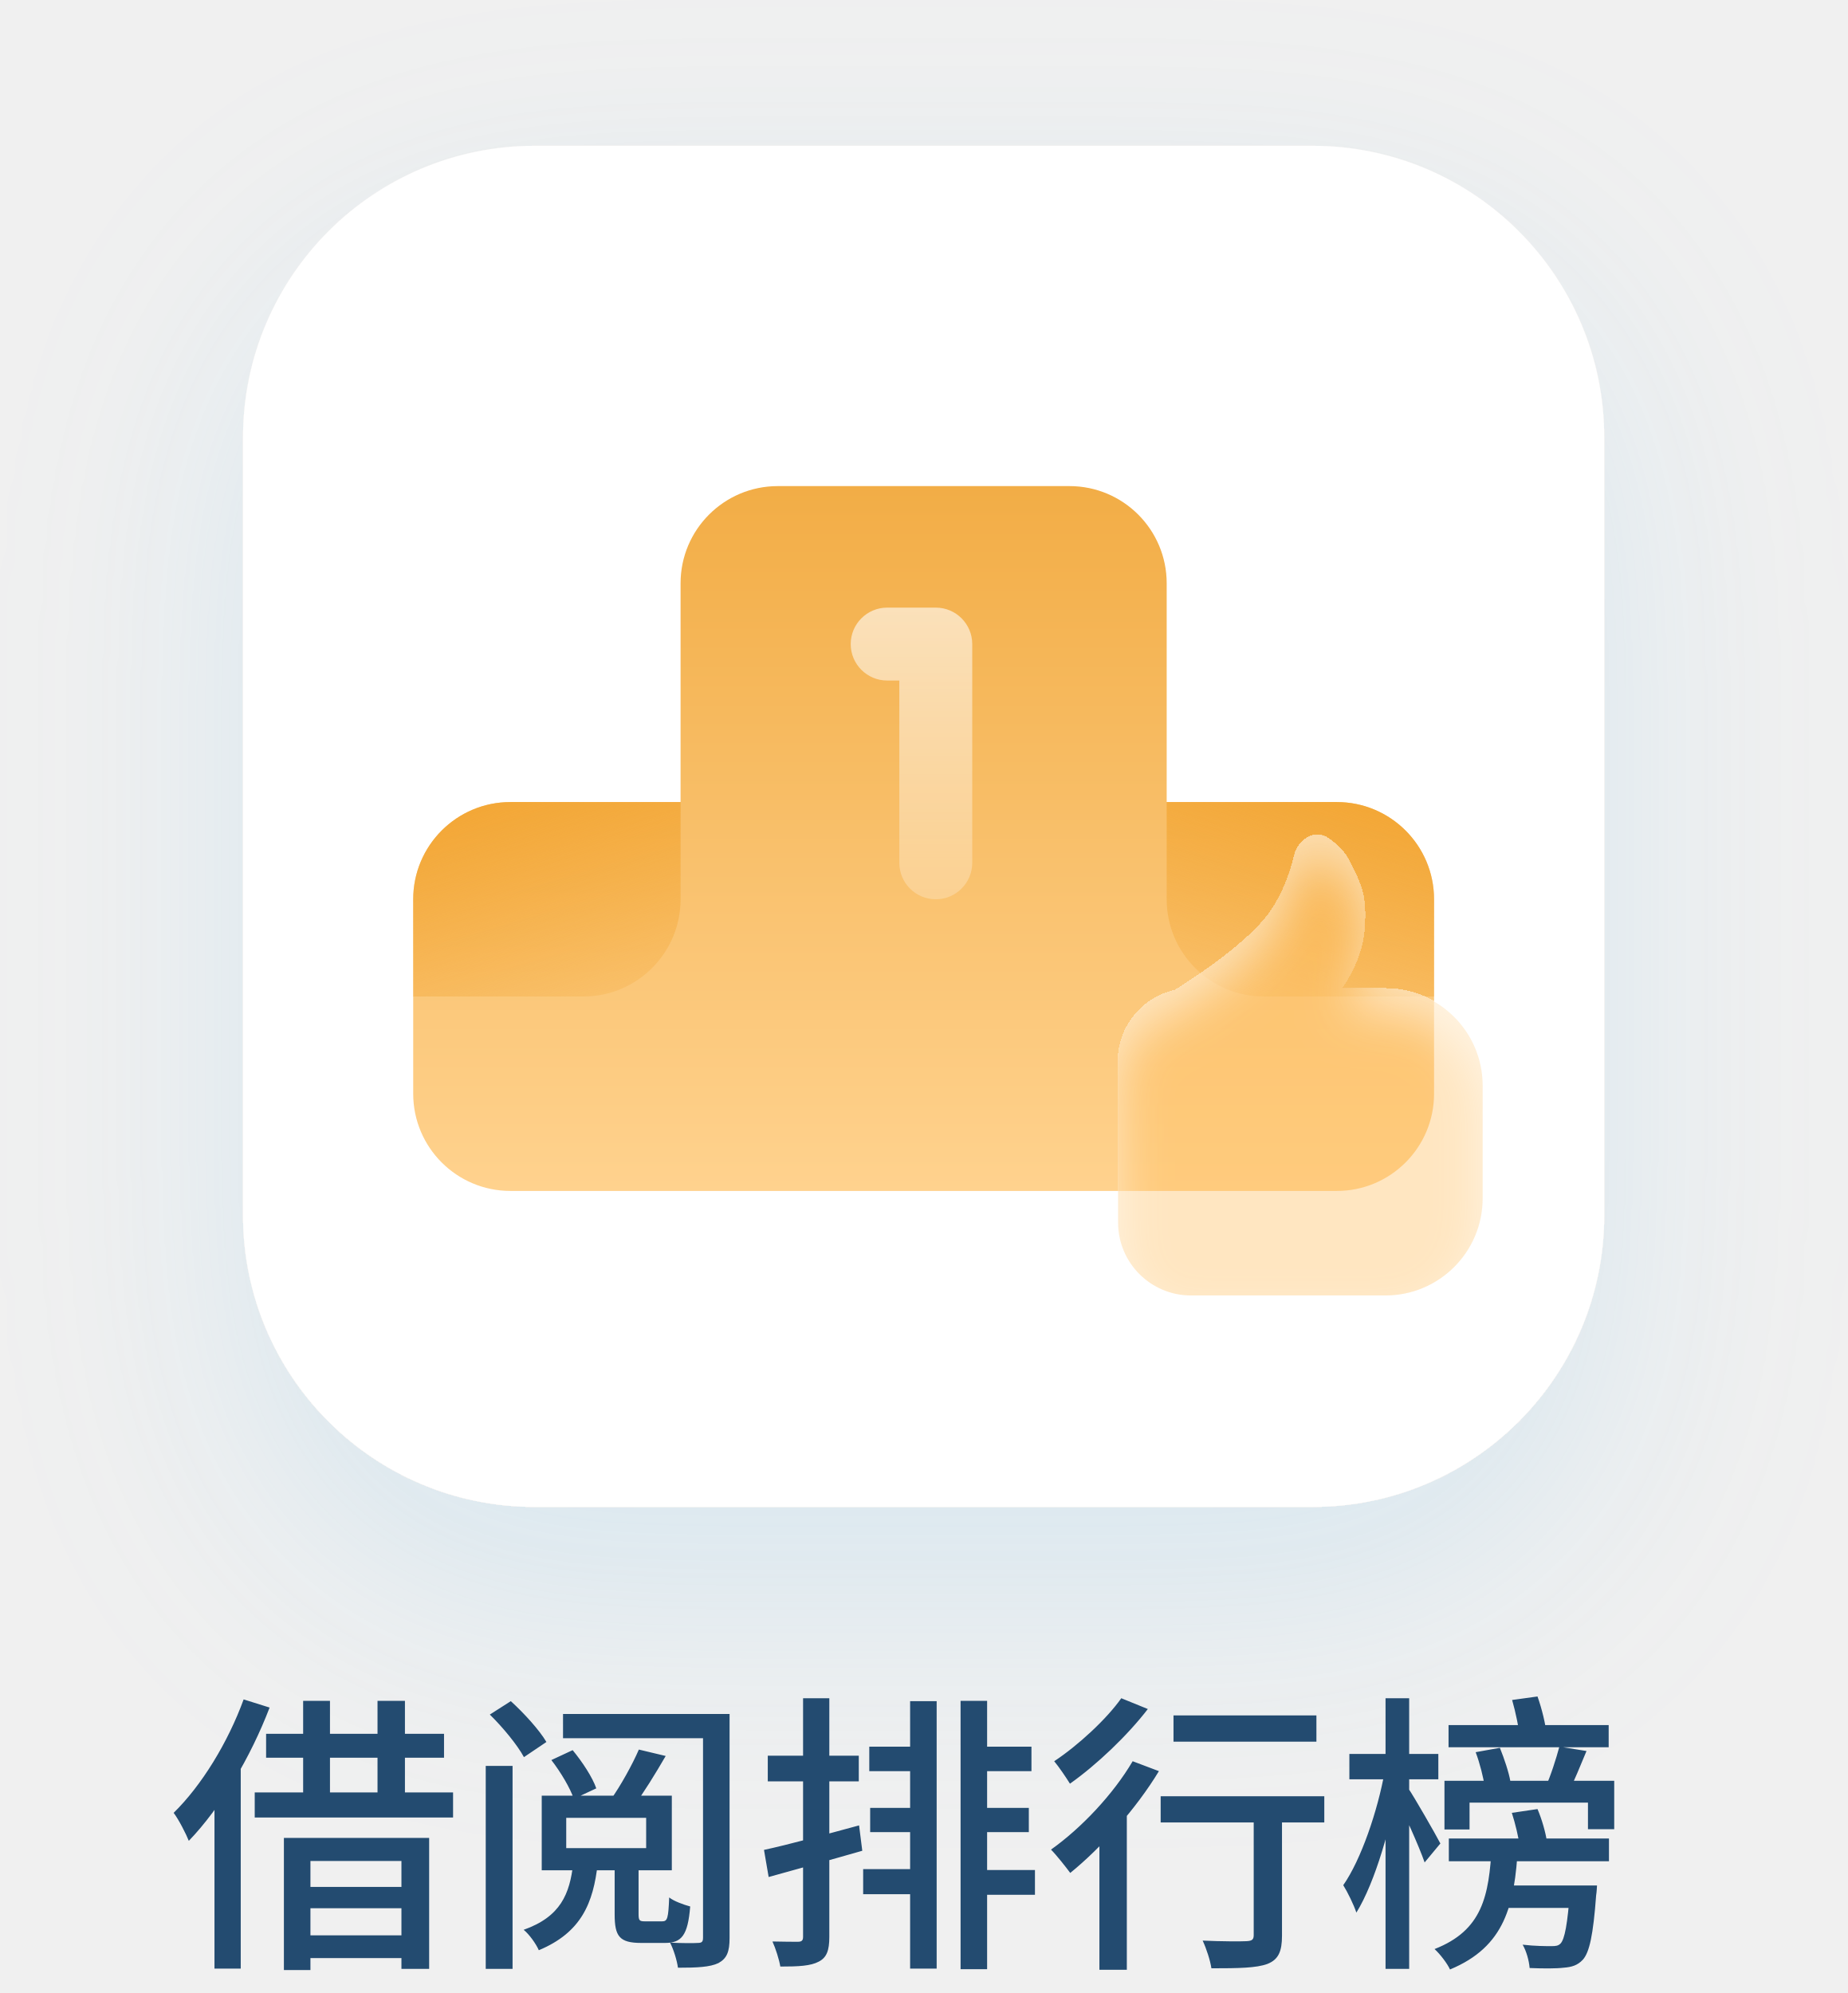
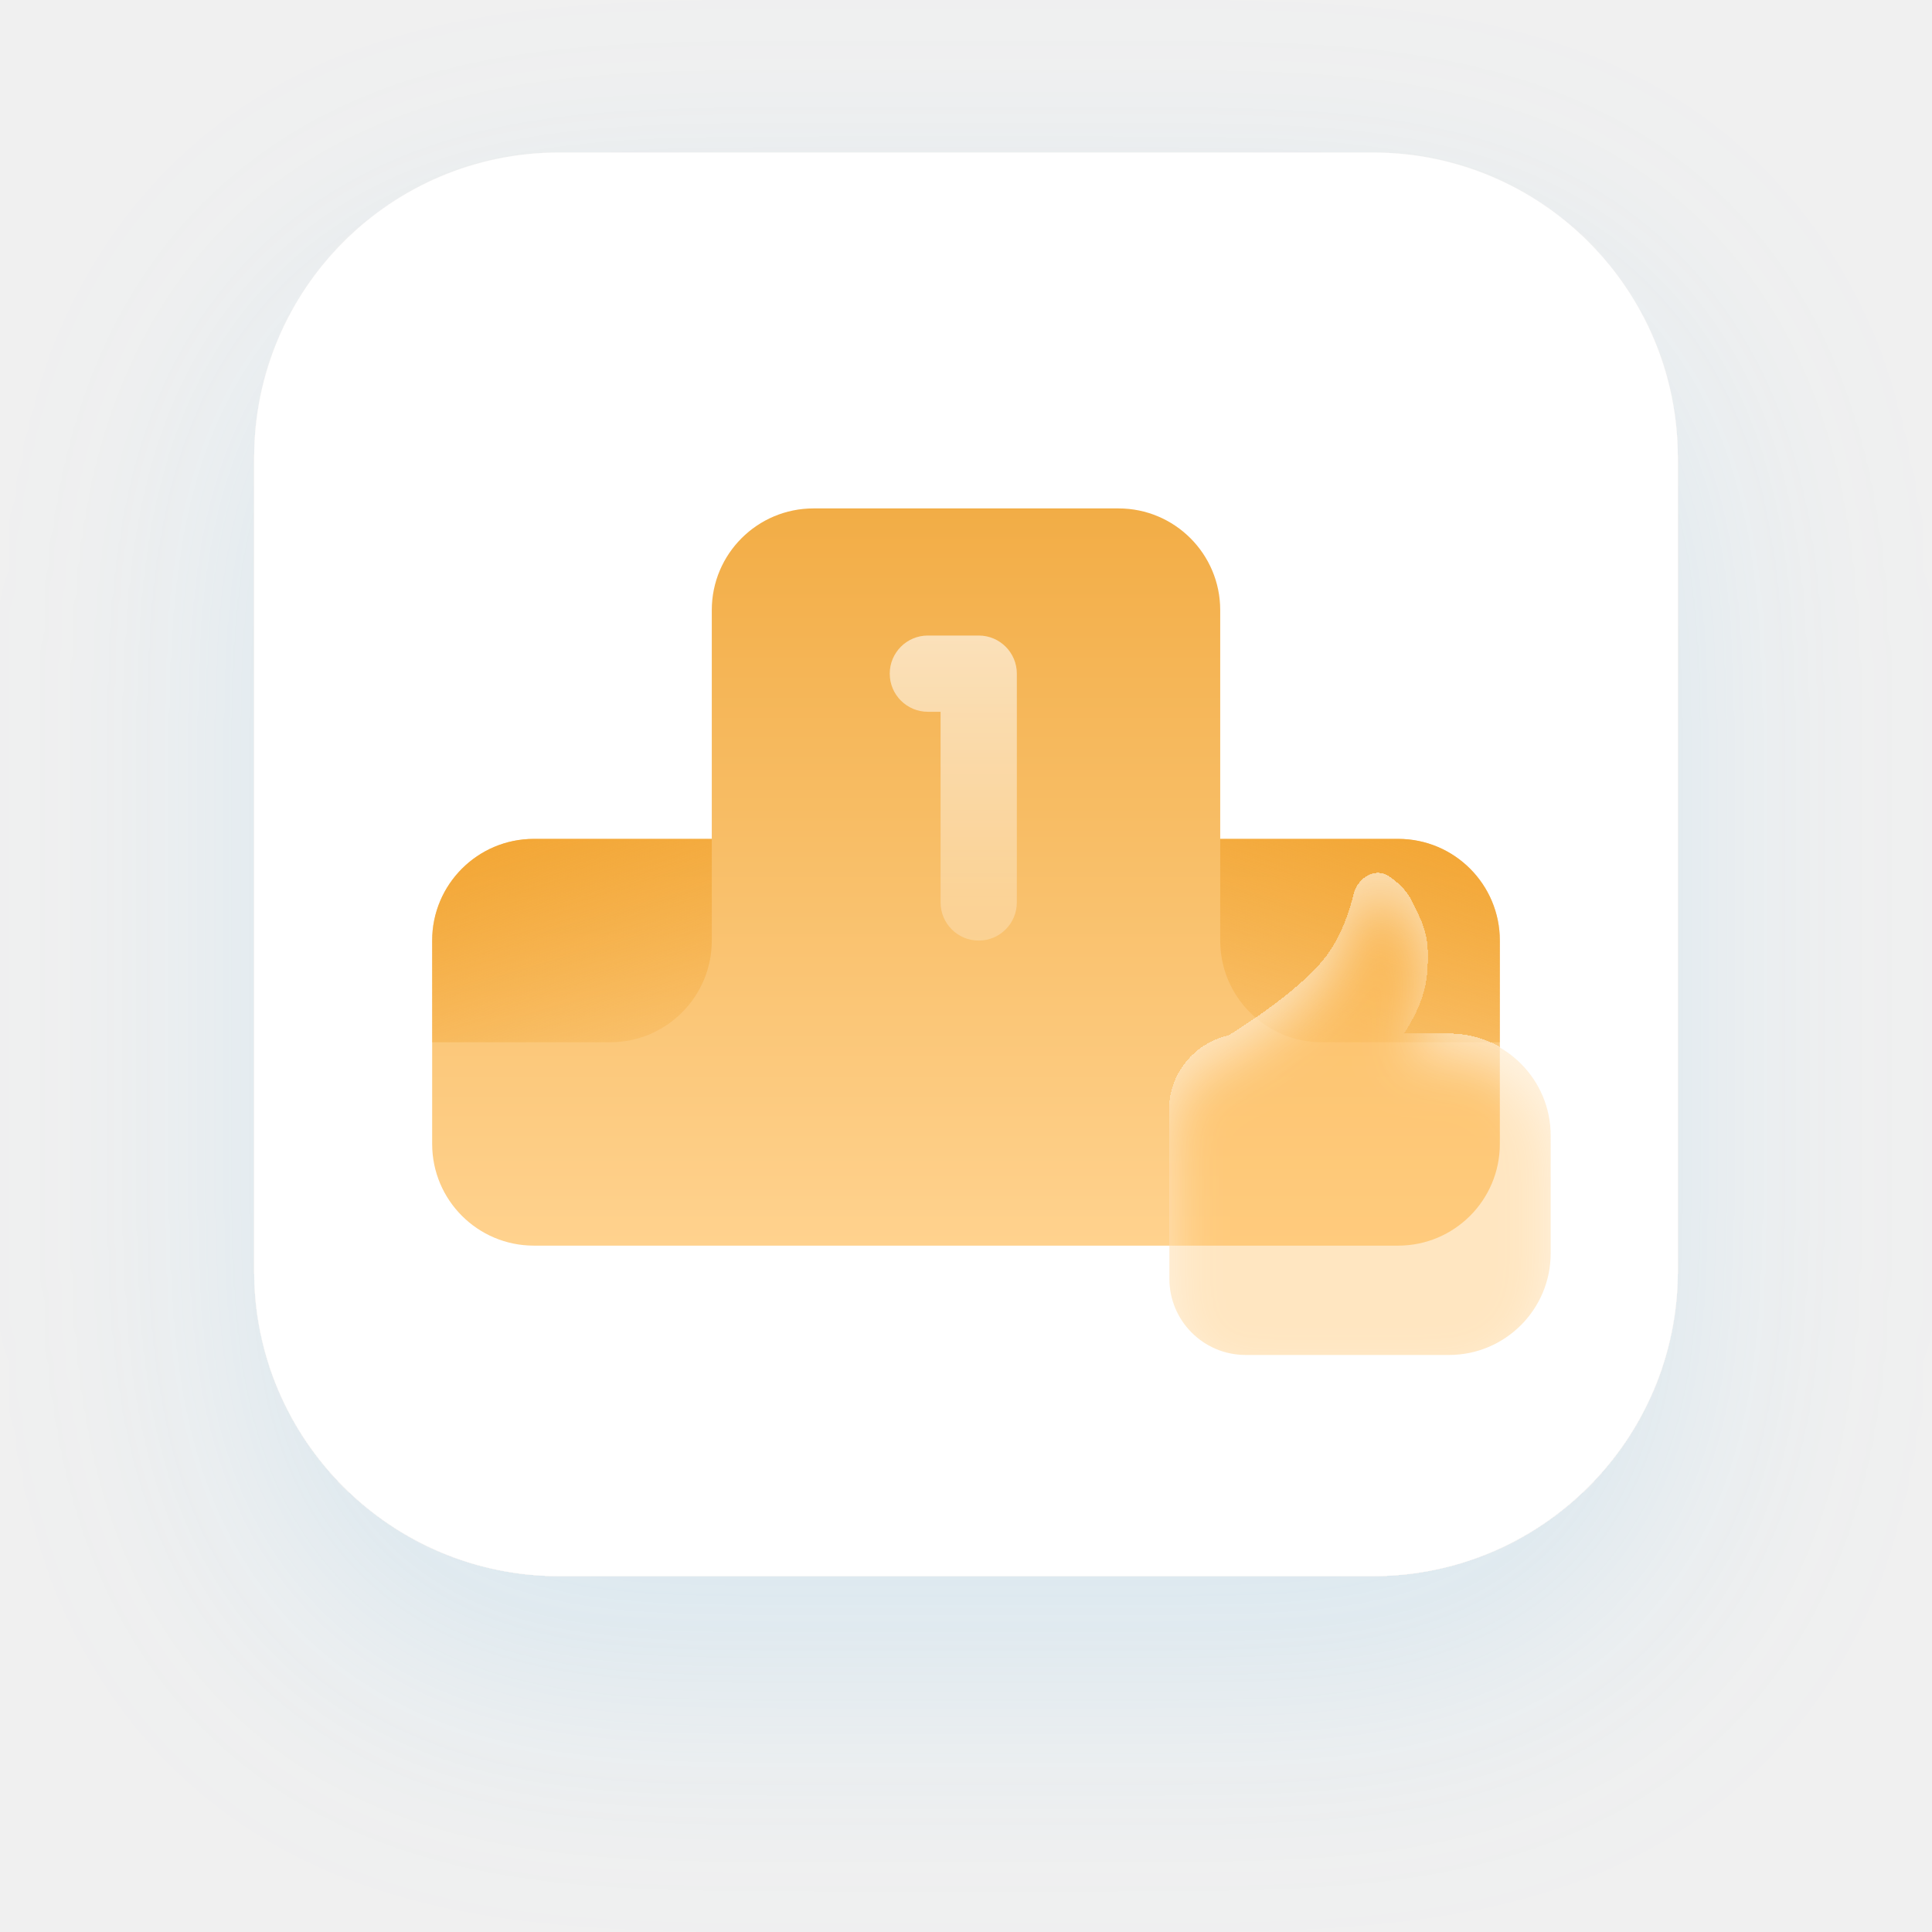
- <svg xmlns="http://www.w3.org/2000/svg" width="76" height="82" viewBox="0 0 76 82" fill="none">
-   <g filter="url(#filter0_d_1_4733)">
+ <svg xmlns="http://www.w3.org/2000/svg" width="76" height="76" viewBox="0 0 76 76" fill="none">
+   <g filter="url(#filter0_d_167_11559)">
    <rect x="10" y="6" width="56" height="56" rx="12" fill="white" />
  </g>
-   <path fill-rule="evenodd" clip-rule="evenodd" d="M32 20C29.791 20 28 21.791 28 24V33H21C18.791 33 17 34.791 17 37V45C17 47.209 18.791 49 21 49H55C57.209 49 59 47.209 59 45V37C59 34.791 57.209 33 55 33H48V24C48 21.791 46.209 20 44 20H32Z" fill="url(#paint0_linear_1_4733)" />
-   <path d="M17 37C17 34.791 18.791 33 21 33H28V37C28 39.209 26.209 41 24 41H17V37Z" fill="url(#paint1_linear_1_4733)" />
-   <path d="M59 37C59 34.791 57.209 33 55 33H48V37C48 39.209 49.791 41 52 41H59V37Z" fill="url(#paint2_linear_1_4733)" />
-   <g filter="url(#filter1_bi_1_4733)">
+   <path fill-rule="evenodd" clip-rule="evenodd" d="M32 20C29.791 20 28 21.791 28 24V33H21C18.791 33 17 34.791 17 37V45C17 47.209 18.791 49 21 49H55C57.209 49 59 47.209 59 45V37C59 34.791 57.209 33 55 33H48V24C48 21.791 46.209 20 44 20H32Z" fill="url(#paint0_linear_167_11559)" />
+   <path d="M17 37C17 34.791 18.791 33 21 33H28V37C28 39.209 26.209 41 24 41H17V37Z" fill="url(#paint1_linear_167_11559)" />
+   <path d="M59 37C59 34.791 57.209 33 55 33H48V37C48 39.209 49.791 41 52 41H59V37Z" fill="url(#paint2_linear_167_11559)" />
+   <g filter="url(#filter1_bi_167_11559)">
    <path fill-rule="evenodd" clip-rule="evenodd" d="M54.641 34.489C54.093 34.108 53.409 34.552 53.254 35.2C53.094 35.867 52.811 36.692 52.31 37.443C51.454 38.727 49.213 40.201 48.348 40.741C47.005 41.039 46 42.237 46 43.67V50.301C46 51.958 47.343 53.301 49 53.301H57C59.209 53.301 61 51.511 61 49.301V44.67C61 42.461 59.209 40.67 57 40.67H55.197C55.503 40.224 56.044 39.304 56.127 38.28C56.242 36.872 56.021 36.436 55.533 35.472C55.522 35.45 55.511 35.428 55.5 35.406C55.31 35.031 54.98 34.725 54.641 34.489Z" fill="#FFC164" fill-opacity="0.4" />
  </g>
-   <path fill-rule="evenodd" clip-rule="evenodd" d="M36.5 25C35.672 25 35 25.672 35 26.5C35 27.328 35.672 28 36.5 28H37V35.5C37 36.328 37.672 37 38.5 37C39.328 37 40 36.328 40 35.5V26.5C40 25.672 39.328 25 38.5 25H36.5Z" fill="url(#paint3_linear_1_4733)" fill-opacity="0.6" />
-   <path d="M10.948 71.336V72.32H18.268V71.336H10.948ZM10.48 73.748V74.78H18.64V73.748H10.48ZM12.472 69.98V74.312H13.576V69.98H12.472ZM15.532 69.98V74.312H16.66V69.98H15.532ZM11.68 75.62V81.056H12.772V76.568H16.516V81.008H17.656V75.62H11.68ZM12.22 77.636V78.512H17.056V77.636H12.22ZM12.22 79.628V80.564H17.056V79.628H12.22ZM10.024 69.92C9.376 71.696 8.296 73.46 7.144 74.588C7.348 74.852 7.66 75.464 7.768 75.74C9.076 74.384 10.312 72.296 11.092 70.256L10.024 69.92ZM8.824 73.112V80.996H9.904V72.044L9.892 72.032L8.824 73.112ZM23.296 74.792H26.584V76.04H23.296V74.792ZM22.288 73.88V76.952H27.64V73.88H22.288ZM23.584 76.664C23.44 77.924 23.068 78.86 21.544 79.4C21.772 79.58 22.06 79.988 22.168 80.24C23.92 79.508 24.412 78.296 24.592 76.664H23.584ZM26.284 71.984C26.02 72.596 25.528 73.484 25.132 74.036L26.08 74.3C26.476 73.772 26.956 72.992 27.388 72.248L26.284 71.984ZM22.684 72.416C23.068 72.908 23.464 73.58 23.608 74.012L24.532 73.58C24.376 73.124 23.956 72.488 23.56 72.008L22.684 72.416ZM28.924 70.52V79.724C28.924 79.892 28.876 79.94 28.708 79.94C28.552 79.952 28.06 79.952 27.568 79.928C27.712 80.204 27.856 80.672 27.892 80.96C28.672 80.96 29.212 80.936 29.56 80.768C29.908 80.576 30.016 80.3 30.016 79.736V70.52H28.924ZM19.984 72.656V81.008H21.088V72.656H19.984ZM20.152 70.544C20.692 71.072 21.292 71.804 21.556 72.296L22.48 71.672C22.192 71.18 21.556 70.484 21.016 69.992L20.152 70.544ZM23.164 70.52V71.516H29.56V70.52H23.164ZM25.288 76.652V78.764C25.288 79.664 25.48 79.94 26.38 79.94C26.56 79.94 27.196 79.94 27.364 79.94C28.036 79.94 28.3 79.64 28.396 78.44C28.132 78.368 27.724 78.224 27.532 78.068C27.496 78.932 27.46 79.052 27.244 79.052C27.112 79.052 26.632 79.052 26.536 79.052C26.308 79.052 26.272 79.016 26.272 78.752V76.652H25.288ZM31.432 76.112L31.624 77.228C32.74 76.916 34.144 76.532 35.476 76.148L35.344 75.104C33.928 75.488 32.44 75.896 31.432 76.112ZM31.588 72.236V73.292H35.332V72.236H31.588ZM33.04 69.872V79.688C33.04 79.844 32.98 79.892 32.824 79.892C32.692 79.892 32.236 79.892 31.78 79.88C31.912 80.168 32.056 80.624 32.104 80.912C32.86 80.912 33.352 80.888 33.688 80.708C34.012 80.54 34.12 80.252 34.12 79.688V69.872H33.04ZM35.764 71.864V72.872H38.104V71.864H35.764ZM39.988 71.864V72.872H42.436V71.864H39.988ZM35.8 74.384V75.38H37.936V74.384H35.8ZM40.048 74.384V75.38H42.328V74.384H40.048ZM40.084 76.94V77.96H42.58V76.94H40.084ZM39.52 69.98V81.02H40.612V69.98H39.52ZM37.444 69.992V80.996H38.536V69.992H37.444ZM35.512 76.904V77.936H38.008V76.904H35.512ZM48.28 70.58V71.66H54.16V70.58H48.28ZM51.58 74.228V79.616C51.58 79.808 51.508 79.856 51.28 79.868C51.064 79.88 50.26 79.88 49.48 79.844C49.636 80.18 49.792 80.66 49.84 80.984C50.968 80.984 51.688 80.972 52.144 80.804C52.6 80.624 52.744 80.288 52.744 79.64V74.228H51.58ZM47.752 73.904V74.984H54.484V73.904H47.752ZM45.232 75.044V81.044H46.36V74.108L46.228 74.048L45.232 75.044ZM46.6 72.464C45.796 73.832 44.476 75.224 43.24 76.1C43.468 76.328 43.864 76.832 44.032 77.06C45.304 76.028 46.744 74.42 47.68 72.872L46.6 72.464ZM46.132 69.872C45.532 70.724 44.368 71.804 43.372 72.464C43.564 72.692 43.864 73.136 44.02 73.388C45.124 72.608 46.384 71.408 47.224 70.316L46.132 69.872ZM59.596 70.976V71.888H66.184V70.976H59.596ZM59.608 75.644V76.58H66.196V75.644H59.608ZM60.712 72.092C60.88 72.536 61.036 73.148 61.084 73.52L62.14 73.292C62.08 72.932 61.888 72.356 61.708 71.912L60.712 72.092ZM64.156 71.864C64.024 72.356 63.796 73.076 63.58 73.544L64.54 73.724C64.756 73.292 65.02 72.656 65.272 72.044L64.156 71.864ZM59.428 73.268V75.272H60.46V74.168H65.332V75.26H66.412V73.268H59.428ZM61.576 77.576V78.5H64.96V77.576H61.576ZM64.6 77.576V77.708C64.492 79.196 64.372 79.784 64.204 79.964C64.108 80.06 64.012 80.072 63.82 80.072C63.628 80.072 63.148 80.072 62.644 80.012C62.8 80.276 62.908 80.672 62.932 80.972C63.496 80.996 64.036 80.996 64.324 80.96C64.66 80.936 64.9 80.864 65.116 80.636C65.392 80.336 65.548 79.616 65.668 77.984C65.692 77.852 65.704 77.576 65.704 77.576H64.6ZM61.372 75.944C61.264 78.008 60.988 79.424 59.02 80.192C59.248 80.396 59.548 80.792 59.656 81.032C61.912 80.096 62.32 78.392 62.452 75.944H61.372ZM62.212 69.944C62.356 70.448 62.5 71.12 62.524 71.528L63.628 71.348C63.592 70.952 63.436 70.304 63.256 69.8L62.212 69.944ZM62.2 74.588C62.344 75.032 62.476 75.596 62.524 75.956L63.64 75.752C63.592 75.404 63.436 74.852 63.256 74.432L62.2 74.588ZM55.516 72.164V73.208H59.176V72.164H55.516ZM57.004 69.872V81.008H57.976V69.872H57.004ZM56.968 72.896C56.68 74.504 55.996 76.52 55.264 77.564C55.444 77.852 55.696 78.368 55.804 78.692C56.572 77.456 57.256 75.08 57.568 73.136L56.968 72.896ZM57.94 73.58L57.448 73.988C57.736 74.528 58.384 75.968 58.612 76.628L59.26 75.848C59.068 75.476 58.18 73.928 57.94 73.58Z" fill="#234B70" />
+   <path fill-rule="evenodd" clip-rule="evenodd" d="M36.5 25C35.672 25 35 25.672 35 26.5C35 27.328 35.672 28 36.5 28H37V35.5C37 36.328 37.672 37 38.5 37C39.328 37 40 36.328 40 35.5V26.5C40 25.672 39.328 25 38.5 25H36.5Z" fill="url(#paint3_linear_167_11559)" fill-opacity="0.6" />
  <defs>
-     <filter id="filter0_d_1_4733" x="0" y="0" width="76" height="76" filterUnits="userSpaceOnUse" color-interpolation-filters="sRGB">
+     <filter id="filter0_d_167_11559" x="0" y="0" width="76" height="76" filterUnits="userSpaceOnUse" color-interpolation-filters="sRGB">
      <feFlood flood-opacity="0" result="BackgroundImageFix" />
      <feColorMatrix in="SourceAlpha" type="matrix" values="0 0 0 0 0 0 0 0 0 0 0 0 0 0 0 0 0 0 127 0" result="hardAlpha" />
      <feOffset dy="4" />
      <feGaussianBlur stdDeviation="5" />
      <feComposite in2="hardAlpha" operator="out" />
      <feColorMatrix type="matrix" values="0 0 0 0 0.331 0 0 0 0 0.716 0 0 0 0 0.933 0 0 0 0.15 0" />
-       <feBlend mode="normal" in2="BackgroundImageFix" result="effect1_dropShadow_1_4733" />
-       <feBlend mode="normal" in="SourceGraphic" in2="effect1_dropShadow_1_4733" result="shape" />
+       <feBlend mode="normal" in2="BackgroundImageFix" result="effect1_dropShadow_167_11559" />
+       <feBlend mode="normal" in="SourceGraphic" in2="effect1_dropShadow_167_11559" result="shape" />
    </filter>
-     <filter id="filter1_bi_1_4733" x="42" y="30.348" width="23" height="26.953" filterUnits="userSpaceOnUse" color-interpolation-filters="sRGB">
+     <filter id="filter1_bi_167_11559" x="42" y="30.348" width="23" height="26.953" filterUnits="userSpaceOnUse" color-interpolation-filters="sRGB">
      <feFlood flood-opacity="0" result="BackgroundImageFix" />
      <feGaussianBlur in="BackgroundImageFix" stdDeviation="2" />
-       <feComposite in2="SourceAlpha" operator="in" result="effect1_backgroundBlur_1_4733" />
-       <feBlend mode="normal" in="SourceGraphic" in2="effect1_backgroundBlur_1_4733" result="shape" />
+       <feComposite in2="SourceAlpha" operator="in" result="effect1_backgroundBlur_167_11559" />
+       <feBlend mode="normal" in="SourceGraphic" in2="effect1_backgroundBlur_167_11559" result="shape" />
      <feColorMatrix in="SourceAlpha" type="matrix" values="0 0 0 0 0 0 0 0 0 0 0 0 0 0 0 0 0 0 127 0" result="hardAlpha" />
      <feOffset dy="1" />
      <feGaussianBlur stdDeviation="1" />
      <feComposite in2="hardAlpha" operator="arithmetic" k2="-1" k3="1" />
      <feColorMatrix type="matrix" values="0 0 0 0 1 0 0 0 0 1 0 0 0 0 1 0 0 0 0.55 0" />
-       <feBlend mode="normal" in2="shape" result="effect2_innerShadow_1_4733" />
+       <feBlend mode="normal" in2="shape" result="effect2_innerShadow_167_11559" />
    </filter>
-     <linearGradient id="paint0_linear_1_4733" x1="38" y1="20" x2="38" y2="49" gradientUnits="userSpaceOnUse">
+     <linearGradient id="paint0_linear_167_11559" x1="38" y1="20" x2="38" y2="49" gradientUnits="userSpaceOnUse">
      <stop stop-color="#F2AD46" />
      <stop offset="1" stop-color="#FFD28E" />
    </linearGradient>
-     <linearGradient id="paint1_linear_1_4733" x1="22" y1="30.25" x2="26.014" y2="43.949" gradientUnits="userSpaceOnUse">
+     <linearGradient id="paint1_linear_167_11559" x1="22" y1="30.25" x2="26.014" y2="43.949" gradientUnits="userSpaceOnUse">
      <stop stop-color="#F2A32E" />
      <stop offset="1" stop-color="#F2A32E" stop-opacity="0" />
    </linearGradient>
-     <linearGradient id="paint2_linear_1_4733" x1="54" y1="30.25" x2="49.986" y2="43.949" gradientUnits="userSpaceOnUse">
+     <linearGradient id="paint2_linear_167_11559" x1="54" y1="30.25" x2="49.986" y2="43.949" gradientUnits="userSpaceOnUse">
      <stop stop-color="#F2A32E" />
      <stop offset="1" stop-color="#F2A32E" stop-opacity="0" />
    </linearGradient>
-     <linearGradient id="paint3_linear_1_4733" x1="37.5" y1="25" x2="37.5" y2="37" gradientUnits="userSpaceOnUse">
+     <linearGradient id="paint3_linear_167_11559" x1="37.5" y1="25" x2="37.5" y2="37" gradientUnits="userSpaceOnUse">
      <stop stop-color="white" />
      <stop offset="1" stop-color="white" stop-opacity="0.4" />
    </linearGradient>
  </defs>
</svg>
